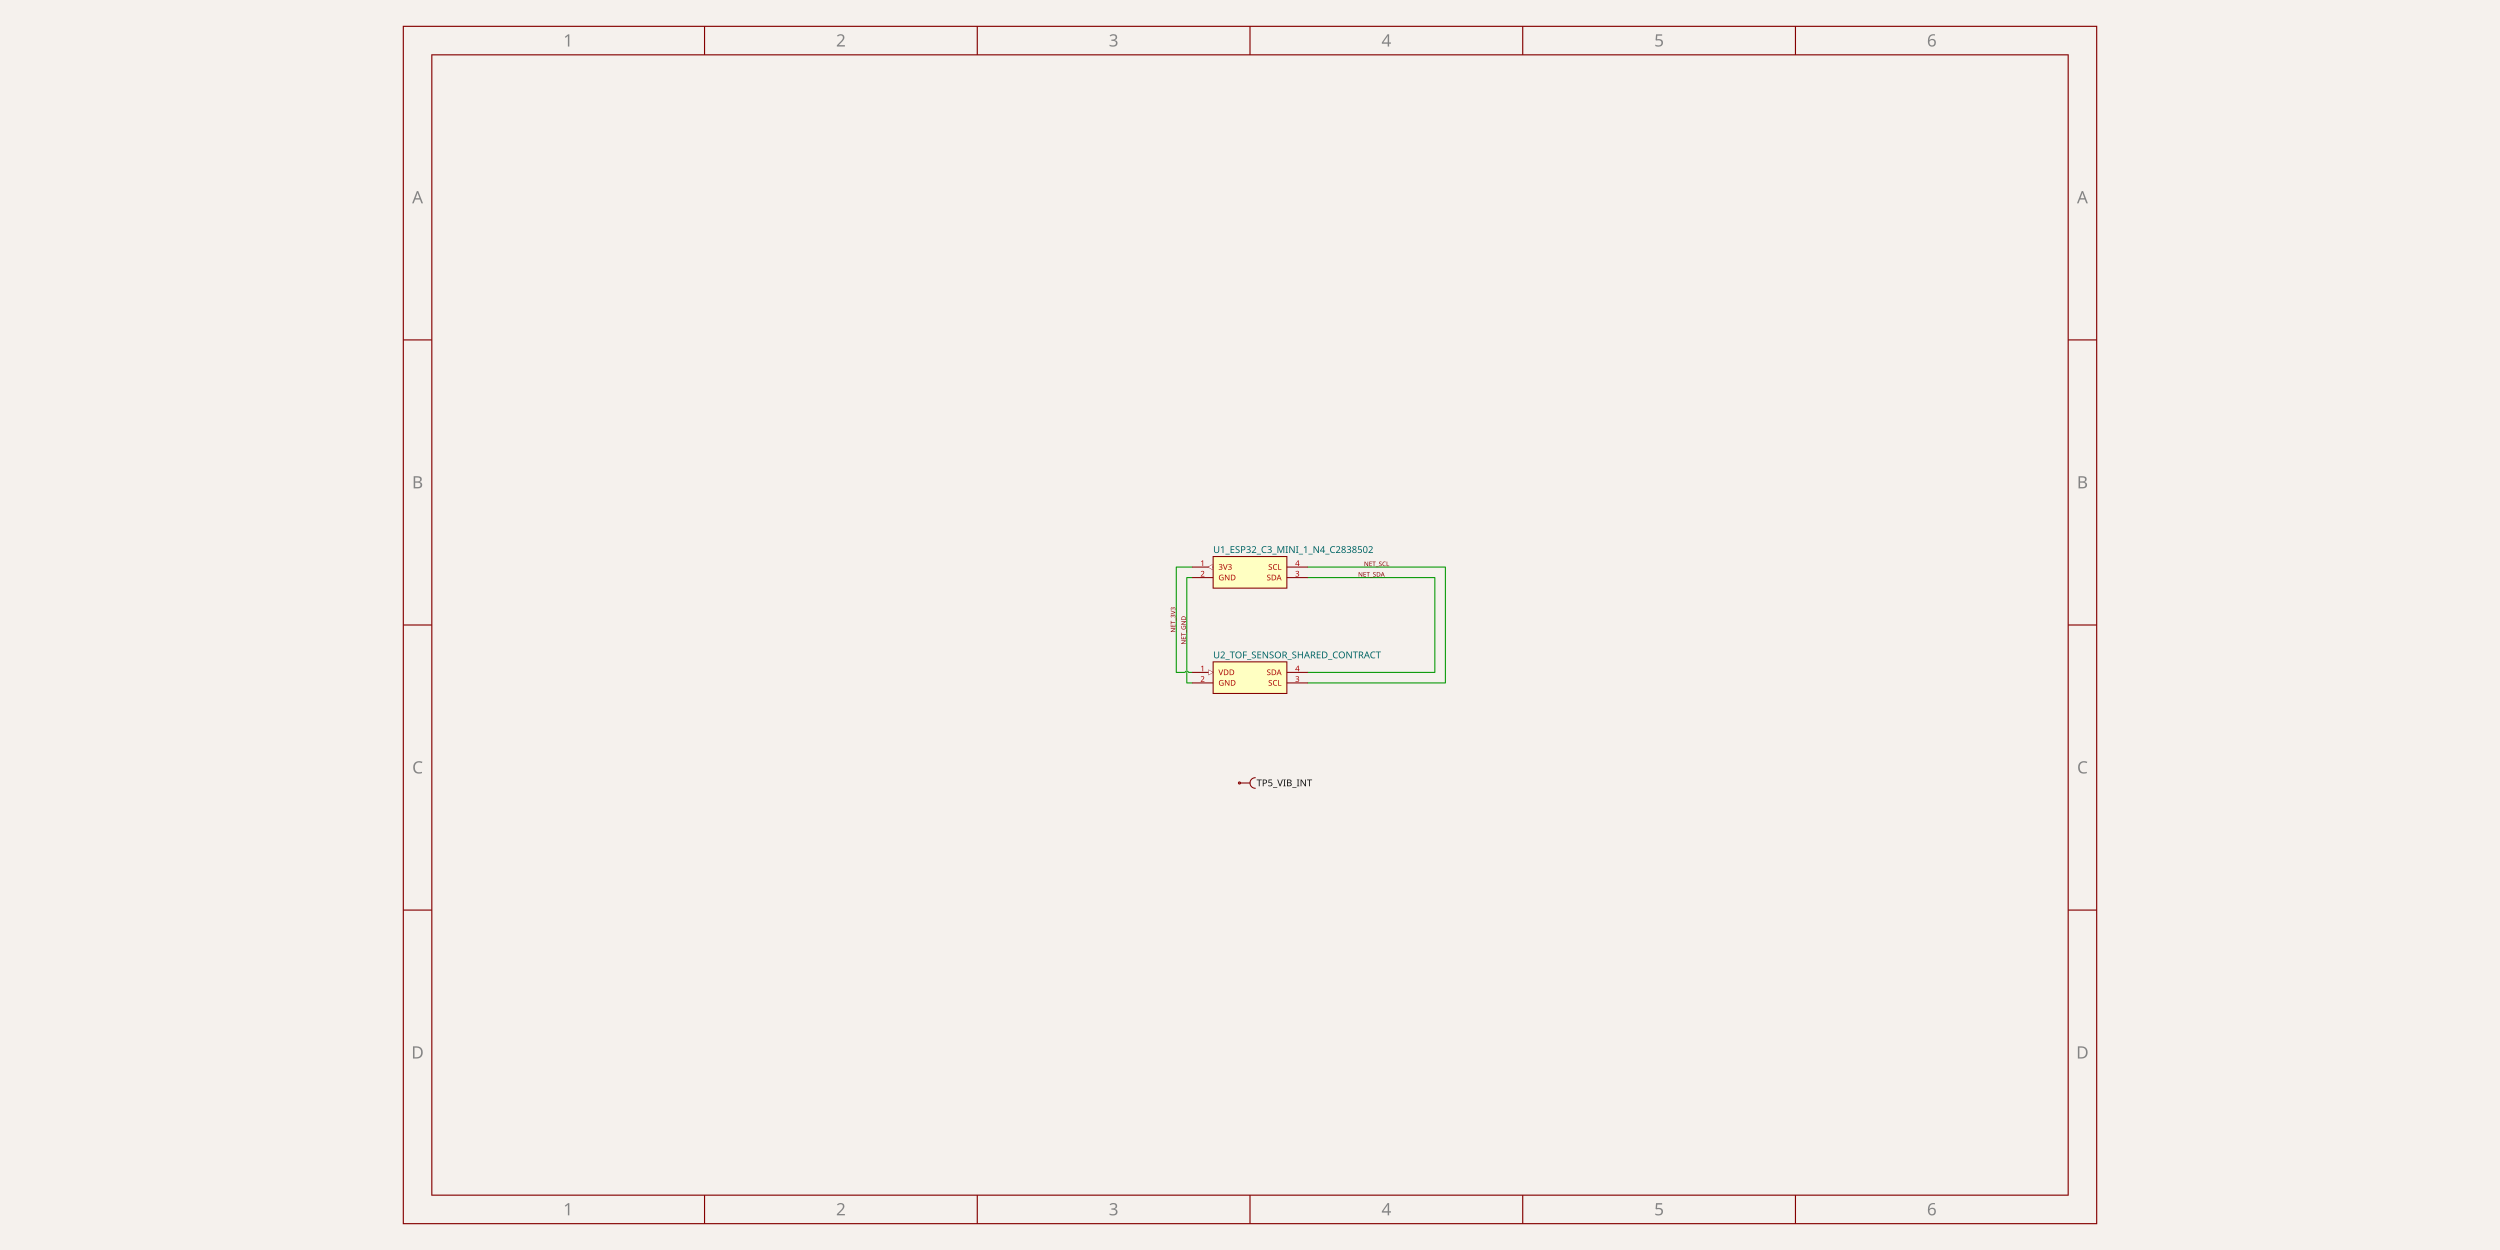
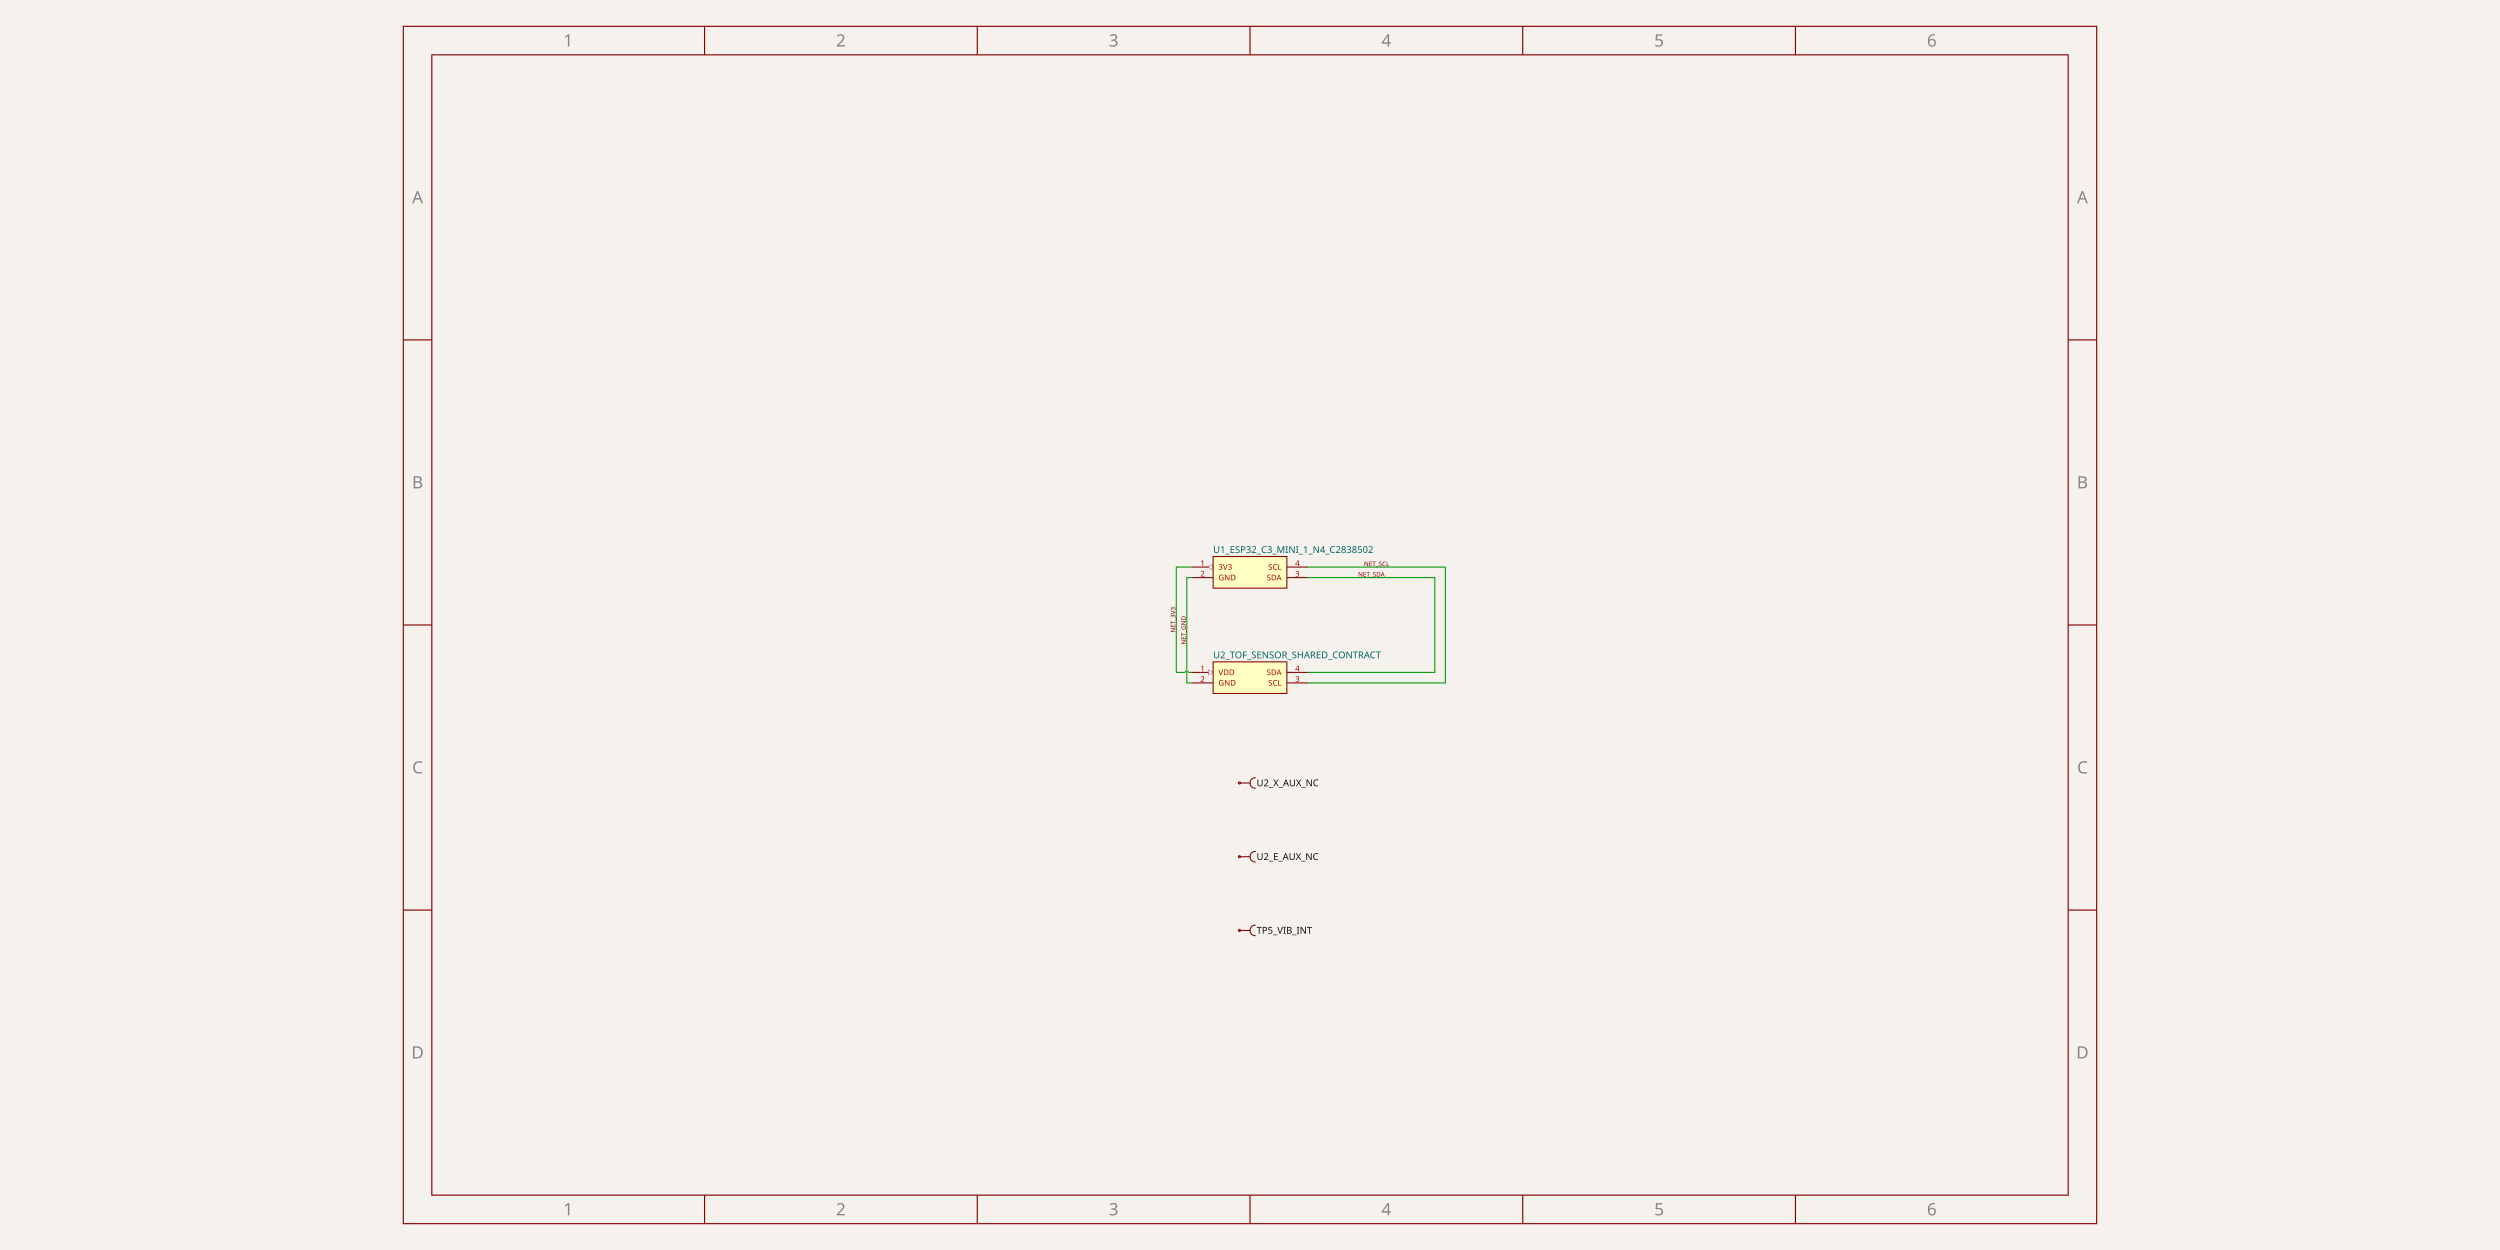
<svg xmlns="http://www.w3.org/2000/svg" class="tscircuit-schematic" width="1200" height="600" style="background-color: rgb(245, 241, 237)" data-real-to-screen-transform="matrix(25.2778238514,0,0,-25.2778238514,600,300)" data-software-used-string="@tscircuit/core@0.0.1816">
  <style>
              .boundary { fill: rgb(245, 241, 237); }
              .schematic-boundary { fill: none; stroke: #fff; }
              .component { fill: none; stroke: rgb(132, 0, 0); }
              .chip { fill: rgb(255, 255, 194); stroke: rgb(132, 0, 0); }
              .component-pin { fill: none; stroke: rgb(132, 0, 0); }
              .text { font-family: sans-serif; fill: rgb(0, 150, 0); }
              .pin-number { fill: rgb(169, 0, 0); }
              .port-label { fill: rgb(0, 100, 100); }
              .component-name { fill: rgb(0, 100, 100); }
              
            </style>
  <rect class="boundary" x="0" y="0" width="1200" height="600" />
  <g class="schematic-sheet" data-circuit-json-type="schematic_sheet" data-schematic-sheet-id="schematic_sheet_0">
    <rect class="sch-rect" x="193.589" y="12.639" width="812.821" height="574.722" fill="none" stroke="rgb(132, 0, 0)" stroke-width="0.547" data-schematic-rect-id="schematic_sheet_0_outer" />
    <rect class="sch-rect" x="207.273" y="26.323" width="785.454" height="547.354" fill="none" stroke="rgb(132, 0, 0)" stroke-width="0.547" data-schematic-rect-id="schematic_sheet_0_inner" />
    <line class="sch-line" x1="338.182" y1="12.639" x2="338.182" y2="26.323" stroke="rgb(132, 0, 0)" stroke-width="0.547" data-schematic-line-id="schematic_sheet_0_top_column_1" />
    <line class="sch-line" x1="338.182" y1="587.361" x2="338.182" y2="573.677" stroke="rgb(132, 0, 0)" stroke-width="0.547" data-schematic-line-id="schematic_sheet_0_bottom_column_1" />
    <line class="sch-line" x1="469.091" y1="12.639" x2="469.091" y2="26.323" stroke="rgb(132, 0, 0)" stroke-width="0.547" data-schematic-line-id="schematic_sheet_0_top_column_2" />
    <line class="sch-line" x1="469.091" y1="587.361" x2="469.091" y2="573.677" stroke="rgb(132, 0, 0)" stroke-width="0.547" data-schematic-line-id="schematic_sheet_0_bottom_column_2" />
    <line class="sch-line" x1="600" y1="12.639" x2="600" y2="26.323" stroke="rgb(132, 0, 0)" stroke-width="0.547" data-schematic-line-id="schematic_sheet_0_top_column_3" />
    <line class="sch-line" x1="600" y1="587.361" x2="600" y2="573.677" stroke="rgb(132, 0, 0)" stroke-width="0.547" data-schematic-line-id="schematic_sheet_0_bottom_column_3" />
    <line class="sch-line" x1="730.909" y1="12.639" x2="730.909" y2="26.323" stroke="rgb(132, 0, 0)" stroke-width="0.547" data-schematic-line-id="schematic_sheet_0_top_column_4" />
    <line class="sch-line" x1="730.909" y1="587.361" x2="730.909" y2="573.677" stroke="rgb(132, 0, 0)" stroke-width="0.547" data-schematic-line-id="schematic_sheet_0_bottom_column_4" />
    <line class="sch-line" x1="861.818" y1="12.639" x2="861.818" y2="26.323" stroke="rgb(132, 0, 0)" stroke-width="0.547" data-schematic-line-id="schematic_sheet_0_top_column_5" />
    <line class="sch-line" x1="861.818" y1="587.361" x2="861.818" y2="573.677" stroke="rgb(132, 0, 0)" stroke-width="0.547" data-schematic-line-id="schematic_sheet_0_bottom_column_5" />
    <line class="sch-line" x1="193.589" y1="436.839" x2="207.273" y2="436.839" stroke="rgb(132, 0, 0)" stroke-width="0.547" data-schematic-line-id="schematic_sheet_0_left_row_1" />
    <line class="sch-line" x1="1006.411" y1="436.839" x2="992.727" y2="436.839" stroke="rgb(132, 0, 0)" stroke-width="0.547" data-schematic-line-id="schematic_sheet_0_right_row_1" />
    <line class="sch-line" x1="193.589" y1="300" x2="207.273" y2="300" stroke="rgb(132, 0, 0)" stroke-width="0.547" data-schematic-line-id="schematic_sheet_0_left_row_2" />
    <line class="sch-line" x1="1006.411" y1="300" x2="992.727" y2="300" stroke="rgb(132, 0, 0)" stroke-width="0.547" data-schematic-line-id="schematic_sheet_0_right_row_2" />
    <line class="sch-line" x1="193.589" y1="163.161" x2="207.273" y2="163.161" stroke="rgb(132, 0, 0)" stroke-width="0.547" data-schematic-line-id="schematic_sheet_0_left_row_3" />
    <line class="sch-line" x1="1006.411" y1="163.161" x2="992.727" y2="163.161" stroke="rgb(132, 0, 0)" stroke-width="0.547" data-schematic-line-id="schematic_sheet_0_right_row_3" />
    <text class="sch-text" x="272.728" y="19.481" fill="rgb(132, 132, 132)" text-anchor="middle" dominant-baseline="middle" font-family="sans-serif" font-size="8.21px" transform="rotate(0, 272.7276, 19.48084)">1</text>
    <text class="sch-text" x="272.728" y="580.519" fill="rgb(132, 132, 132)" text-anchor="middle" dominant-baseline="middle" font-family="sans-serif" font-size="8.21px" transform="rotate(0, 272.7276, 580.5192)">1</text>
    <text class="sch-text" x="403.637" y="19.481" fill="rgb(132, 132, 132)" text-anchor="middle" dominant-baseline="middle" font-family="sans-serif" font-size="8.21px" transform="rotate(0, 403.6366, 19.48084)">2</text>
    <text class="sch-text" x="403.637" y="580.519" fill="rgb(132, 132, 132)" text-anchor="middle" dominant-baseline="middle" font-family="sans-serif" font-size="8.21px" transform="rotate(0, 403.6366, 580.5192)">2</text>
    <text class="sch-text" x="534.546" y="19.481" fill="rgb(132, 132, 132)" text-anchor="middle" dominant-baseline="middle" font-family="sans-serif" font-size="8.21px" transform="rotate(0, 534.5455, 19.48084)">3</text>
    <text class="sch-text" x="534.546" y="580.519" fill="rgb(132, 132, 132)" text-anchor="middle" dominant-baseline="middle" font-family="sans-serif" font-size="8.21px" transform="rotate(0, 534.5455, 580.5192)">3</text>
    <text class="sch-text" x="665.454" y="19.481" fill="rgb(132, 132, 132)" text-anchor="middle" dominant-baseline="middle" font-family="sans-serif" font-size="8.21px" transform="rotate(0, 665.4545, 19.48084)">4</text>
    <text class="sch-text" x="665.454" y="580.519" fill="rgb(132, 132, 132)" text-anchor="middle" dominant-baseline="middle" font-family="sans-serif" font-size="8.21px" transform="rotate(0, 665.4545, 580.5192)">4</text>
    <text class="sch-text" x="796.363" y="19.481" fill="rgb(132, 132, 132)" text-anchor="middle" dominant-baseline="middle" font-family="sans-serif" font-size="8.21px" transform="rotate(0, 796.3634, 19.48084)">5</text>
    <text class="sch-text" x="796.363" y="580.519" fill="rgb(132, 132, 132)" text-anchor="middle" dominant-baseline="middle" font-family="sans-serif" font-size="8.21px" transform="rotate(0, 796.3634, 580.5192)">5</text>
    <text class="sch-text" x="927.272" y="19.481" fill="rgb(132, 132, 132)" text-anchor="middle" dominant-baseline="middle" font-family="sans-serif" font-size="8.21px" transform="rotate(0, 927.2724, 19.48084)">6</text>
    <text class="sch-text" x="927.272" y="580.519" fill="rgb(132, 132, 132)" text-anchor="middle" dominant-baseline="middle" font-family="sans-serif" font-size="8.21px" transform="rotate(0, 927.2724, 580.5192)">6</text>
    <text class="sch-text" x="200.431" y="94.742" fill="rgb(132, 132, 132)" text-anchor="middle" dominant-baseline="middle" font-family="sans-serif" font-size="8.21px" transform="rotate(0, 200.4312, 94.74208)">A</text>
    <text class="sch-text" x="999.569" y="94.742" fill="rgb(132, 132, 132)" text-anchor="middle" dominant-baseline="middle" font-family="sans-serif" font-size="8.21px" transform="rotate(0, 999.5688, 94.74208)">A</text>
    <text class="sch-text" x="200.431" y="231.581" fill="rgb(132, 132, 132)" text-anchor="middle" dominant-baseline="middle" font-family="sans-serif" font-size="8.21px" transform="rotate(0, 200.4312, 231.5807)">B</text>
    <text class="sch-text" x="999.569" y="231.581" fill="rgb(132, 132, 132)" text-anchor="middle" dominant-baseline="middle" font-family="sans-serif" font-size="8.21px" transform="rotate(0, 999.5688, 231.5807)">B</text>
    <text class="sch-text" x="200.431" y="368.419" fill="rgb(132, 132, 132)" text-anchor="middle" dominant-baseline="middle" font-family="sans-serif" font-size="8.21px" transform="rotate(0, 200.4312, 368.4193)">C</text>
    <text class="sch-text" x="999.569" y="368.419" fill="rgb(132, 132, 132)" text-anchor="middle" dominant-baseline="middle" font-family="sans-serif" font-size="8.21px" transform="rotate(0, 999.5688, 368.4193)">C</text>
    <text class="sch-text" x="200.431" y="505.258" fill="rgb(132, 132, 132)" text-anchor="middle" dominant-baseline="middle" font-family="sans-serif" font-size="8.21px" transform="rotate(0, 200.4312, 505.2579)">D</text>
    <text class="sch-text" x="999.569" y="505.258" fill="rgb(132, 132, 132)" text-anchor="middle" dominant-baseline="middle" font-family="sans-serif" font-size="8.21px" transform="rotate(0, 999.5688, 505.2579)">D</text>
  </g>
  <g class="trace sch-trace" data-layer="base" data-circuit-json-type="schematic_trace" data-schematic-trace-id="schematic_trace_0" data-subcircuit-connectivity-map-key="E003_VARIANT_D_ESP32_WIRELESS_connectivity_net0">
    <path d="M 572.194 272.194 L 564.611 272.194 L 564.611 322.75 L 568.719 322.75M 570.615 322.75 L 572.194 322.75" class="trace-invisible-hover-outline sch-trace-hitbox" stroke="rgb(0, 150, 0)" fill="none" stroke-width="4.044px" stroke-linecap="round" opacity="0" stroke-linejoin="round" />
    <path class="sch-trace-path" d="M 572.194 272.194 L 564.611 272.194 L 564.611 322.75 L 568.719 322.75M 570.615 322.75 L 572.194 322.75" stroke="rgb(0, 150, 0)" fill="none" stroke-width="0.506px" stroke-linecap="round" stroke-linejoin="round" />
  </g>
  <g class="trace sch-trace" data-layer="base" data-circuit-json-type="schematic_trace" data-schematic-trace-id="schematic_trace_1" data-subcircuit-connectivity-map-key="E003_VARIANT_D_ESP32_WIRELESS_connectivity_net1">
    <path d="M 572.194 277.25 L 569.667 277.25 L 569.667 327.806 L 572.194 327.806" class="trace-invisible-hover-outline sch-trace-hitbox" stroke="rgb(0, 150, 0)" fill="none" stroke-width="4.044px" stroke-linecap="round" opacity="0" stroke-linejoin="round" />
    <path class="sch-trace-path" d="M 572.194 277.25 L 569.667 277.25 L 569.667 327.806 L 572.194 327.806" stroke="rgb(0, 150, 0)" fill="none" stroke-width="0.506px" stroke-linecap="round" stroke-linejoin="round" />
  </g>
  <g class="trace sch-trace" data-layer="base" data-circuit-json-type="schematic_trace" data-schematic-trace-id="schematic_trace_2" data-subcircuit-connectivity-map-key="E003_VARIANT_D_ESP32_WIRELESS_connectivity_net2">
    <path d="M 627.806 277.25 L 688.725 277.25 L 688.725 322.75 L 627.806 322.75" class="trace-invisible-hover-outline sch-trace-hitbox" stroke="rgb(0, 150, 0)" fill="none" stroke-width="4.044px" stroke-linecap="round" opacity="0" stroke-linejoin="round" />
    <path class="sch-trace-path" d="M 627.806 277.25 L 688.725 277.25 L 688.725 322.75 L 627.806 322.75" stroke="rgb(0, 150, 0)" fill="none" stroke-width="0.506px" stroke-linecap="round" stroke-linejoin="round" />
  </g>
  <g class="trace sch-trace" data-layer="base" data-circuit-json-type="schematic_trace" data-schematic-trace-id="schematic_trace_3" data-subcircuit-connectivity-map-key="E003_VARIANT_D_ESP32_WIRELESS_connectivity_net3">
    <path d="M 627.806 272.194 L 693.781 272.194 L 693.781 327.806 L 627.806 327.806" class="trace-invisible-hover-outline sch-trace-hitbox" stroke="rgb(0, 150, 0)" fill="none" stroke-width="4.044px" stroke-linecap="round" opacity="0" stroke-linejoin="round" />
    <path class="sch-trace-path" d="M 627.806 272.194 L 693.781 272.194 L 693.781 327.806 L 627.806 327.806" stroke="rgb(0, 150, 0)" fill="none" stroke-width="0.506px" stroke-linecap="round" stroke-linejoin="round" />
  </g>
  <g class="trace-overlays sch-trace-overlays" data-layer="overlay" data-circuit-json-type="schematic_trace" data-schematic-trace-id="schematic_trace_0" data-subcircuit-connectivity-map-key="E003_VARIANT_D_ESP32_WIRELESS_connectivity_net0">
    <path class="trace-crossing-outline sch-trace-crossing-outline" d="M 568.719 322.75 Q 569.667 321.423 570.615 322.75" stroke="rgb(245, 241, 237)" fill="none" stroke-width="0.758px" stroke-linecap="butt" />
    <path class="sch-trace-crossing-path" d="M 568.719 322.75 Q 569.667 321.423 570.615 322.75" stroke="rgb(0, 150, 0)" fill="none" stroke-width="0.506px" stroke-linecap="round" />
  </g>
  <g class="trace-overlays sch-trace-overlays" data-layer="overlay" data-circuit-json-type="schematic_trace" data-schematic-trace-id="schematic_trace_1" data-subcircuit-connectivity-map-key="E003_VARIANT_D_ESP32_WIRELESS_connectivity_net1" />
  <g class="trace-overlays sch-trace-overlays" data-layer="overlay" data-circuit-json-type="schematic_trace" data-schematic-trace-id="schematic_trace_2" data-subcircuit-connectivity-map-key="E003_VARIANT_D_ESP32_WIRELESS_connectivity_net2" />
  <g class="trace-overlays sch-trace-overlays" data-layer="overlay" data-circuit-json-type="schematic_trace" data-schematic-trace-id="schematic_trace_3" data-subcircuit-connectivity-map-key="E003_VARIANT_D_ESP32_WIRELESS_connectivity_net3" />
  <g class="sch-component" data-circuit-json-type="schematic_component" data-schematic-component-id="schematic_component_0" data-schematic-sheet-id="schematic_sheet_0">
    <rect class="component chip sch-component-body" x="582.306" y="267.139" width="35.389" height="15.167" stroke-width="0.506px" fill="rgb(255, 255, 194)" stroke="rgb(132, 0, 0)" />
    <rect class="component-overlay sch-component-overlay" x="582.306" y="267.139" width="35.389" height="15.167" fill="transparent" />
    <text class="sch-text" x="582.306" y="285.592" fill="#006464" text-anchor="start" dominant-baseline="middle" font-family="sans-serif" font-size="4.55px" transform="rotate(0, 582.3055, 285.5916)" />
    <text class="sch-text" x="582.306" y="263.853" fill="#006464" text-anchor="start" dominant-baseline="middle" font-family="sans-serif" font-size="4.55px" transform="rotate(0, 582.3055, 263.8527)">U1_ESP32_C3_MINI_1_N4_C2838502</text>
    <line class="component-pin sch-component-pin sch-port-line" x1="582.306" y1="272.194" x2="572.194" y2="272.194" stroke-width="0.506px" />
    <g class="sch-port" data-schematic-port-id="source_port_0">
      <rect x="571.689" y="271.689" width="1.011" height="1.011" opacity="0" />
    </g>
    <polygon points="579.778,272.194 581.967,270.931 581.967,273.458" fill="white" stroke="rgb(132, 0, 0)" stroke-width="0.169px" />
    <text class="pin-number sch-pin-number" x="577.25" y="271.689" style="font-family: sans-serif;" fill="rgb(169, 0, 0)" text-anchor="middle" dominant-baseline="auto" font-size="3.792px" transform="">1</text>
    <text class="pin-number sch-pin-label" x="584.833" y="272.194" style="font-family: sans-serif;" fill="rgb(169, 0, 0)" text-anchor="start" dominant-baseline="middle" font-size="3.792px" transform="">3V3</text>
    <line class="component-pin sch-component-pin sch-port-line" x1="582.306" y1="277.25" x2="572.194" y2="277.25" stroke-width="0.506px" />
    <g class="sch-port" data-schematic-port-id="source_port_1">
      <rect x="571.689" y="276.744" width="1.011" height="1.011" opacity="0" />
    </g>
    <text class="pin-number sch-pin-number" x="577.25" y="276.744" style="font-family: sans-serif;" fill="rgb(169, 0, 0)" text-anchor="middle" dominant-baseline="auto" font-size="3.792px" transform="">2</text>
    <text class="pin-number sch-pin-label" x="584.833" y="277.25" style="font-family: sans-serif;" fill="rgb(169, 0, 0)" text-anchor="start" dominant-baseline="middle" font-size="3.792px" transform="">GND</text>
    <line class="component-pin sch-component-pin sch-port-line" x1="617.694" y1="277.25" x2="627.806" y2="277.25" stroke-width="0.506px" />
    <g class="sch-port" data-schematic-port-id="source_port_2">
      <rect x="627.3" y="276.744" width="1.011" height="1.011" opacity="0" />
    </g>
    <text class="pin-number sch-pin-number" x="622.75" y="276.744" style="font-family: sans-serif;" fill="rgb(169, 0, 0)" text-anchor="middle" dominant-baseline="auto" font-size="3.792px" transform="">3</text>
    <text class="pin-number sch-pin-label" x="615.167" y="277.25" style="font-family: sans-serif;" fill="rgb(169, 0, 0)" text-anchor="end" dominant-baseline="middle" font-size="3.792px" transform="">SDA</text>
    <line class="component-pin sch-component-pin sch-port-line" x1="617.694" y1="272.194" x2="627.806" y2="272.194" stroke-width="0.506px" />
    <g class="sch-port" data-schematic-port-id="source_port_3">
      <rect x="627.3" y="271.689" width="1.011" height="1.011" opacity="0" />
    </g>
    <text class="pin-number sch-pin-number" x="622.75" y="271.689" style="font-family: sans-serif;" fill="rgb(169, 0, 0)" text-anchor="middle" dominant-baseline="auto" font-size="3.792px" transform="">4</text>
    <text class="pin-number sch-pin-label" x="615.167" y="272.194" style="font-family: sans-serif;" fill="rgb(169, 0, 0)" text-anchor="end" dominant-baseline="middle" font-size="3.792px" transform="">SCL</text>
  </g>
  <g class="sch-component" data-circuit-json-type="schematic_component" data-schematic-component-id="schematic_component_1" data-schematic-sheet-id="schematic_sheet_0">
    <rect class="component chip sch-component-body" x="582.306" y="317.694" width="35.389" height="15.167" stroke-width="0.506px" fill="rgb(255, 255, 194)" stroke="rgb(132, 0, 0)" />
    <rect class="component-overlay sch-component-overlay" x="582.306" y="317.694" width="35.389" height="15.167" fill="transparent" />
    <text class="sch-text" x="582.306" y="336.147" fill="#006464" text-anchor="start" dominant-baseline="middle" font-family="sans-serif" font-size="4.55px" transform="rotate(0, 582.3055, 336.1473)" />
    <text class="sch-text" x="582.306" y="314.408" fill="#006464" text-anchor="start" dominant-baseline="middle" font-family="sans-serif" font-size="4.55px" transform="rotate(0, 582.3055, 314.4084)">U2_TOF_SENSOR_SHARED_CONTRACT</text>
    <line class="component-pin sch-component-pin sch-port-line" x1="582.306" y1="322.75" x2="572.194" y2="322.75" stroke-width="0.506px" />
    <g class="sch-port" data-schematic-port-id="source_port_4">
      <rect x="571.689" y="322.244" width="1.011" height="1.011" opacity="0" />
    </g>
    <polygon points="582.306,322.75 580.116,324.014 580.116,321.486" fill="white" stroke="rgb(132, 0, 0)" stroke-width="0.169px" />
    <text class="pin-number sch-pin-number" x="577.25" y="322.244" style="font-family: sans-serif;" fill="rgb(169, 0, 0)" text-anchor="middle" dominant-baseline="auto" font-size="3.792px" transform="">1</text>
    <text class="pin-number sch-pin-label" x="584.833" y="322.75" style="font-family: sans-serif;" fill="rgb(169, 0, 0)" text-anchor="start" dominant-baseline="middle" font-size="3.792px" transform="">VDD</text>
    <line class="component-pin sch-component-pin sch-port-line" x1="582.306" y1="327.806" x2="572.194" y2="327.806" stroke-width="0.506px" />
    <g class="sch-port" data-schematic-port-id="source_port_5">
      <rect x="571.689" y="327.3" width="1.011" height="1.011" opacity="0" />
    </g>
    <text class="pin-number sch-pin-number" x="577.25" y="327.3" style="font-family: sans-serif;" fill="rgb(169, 0, 0)" text-anchor="middle" dominant-baseline="auto" font-size="3.792px" transform="">2</text>
    <text class="pin-number sch-pin-label" x="584.833" y="327.806" style="font-family: sans-serif;" fill="rgb(169, 0, 0)" text-anchor="start" dominant-baseline="middle" font-size="3.792px" transform="">GND</text>
    <line class="component-pin sch-component-pin sch-port-line" x1="617.694" y1="327.806" x2="627.806" y2="327.806" stroke-width="0.506px" />
    <g class="sch-port" data-schematic-port-id="source_port_6">
      <rect x="627.3" y="327.3" width="1.011" height="1.011" opacity="0" />
    </g>
    <text class="pin-number sch-pin-number" x="622.75" y="327.3" style="font-family: sans-serif;" fill="rgb(169, 0, 0)" text-anchor="middle" dominant-baseline="auto" font-size="3.792px" transform="">3</text>
    <text class="pin-number sch-pin-label" x="615.167" y="327.806" style="font-family: sans-serif;" fill="rgb(169, 0, 0)" text-anchor="end" dominant-baseline="middle" font-size="3.792px" transform="">SCL</text>
    <line class="component-pin sch-component-pin sch-port-line" x1="617.694" y1="322.75" x2="627.806" y2="322.75" stroke-width="0.506px" />
    <g class="sch-port" data-schematic-port-id="source_port_7">
      <rect x="627.3" y="322.244" width="1.011" height="1.011" opacity="0" />
    </g>
    <text class="pin-number sch-pin-number" x="622.75" y="322.244" style="font-family: sans-serif;" fill="rgb(169, 0, 0)" text-anchor="middle" dominant-baseline="auto" font-size="3.792px" transform="">4</text>
    <text class="pin-number sch-pin-label" x="615.167" y="322.75" style="font-family: sans-serif;" fill="rgb(169, 0, 0)" text-anchor="end" dominant-baseline="middle" font-size="3.792px" transform="">SDA</text>
  </g>
  <g class="sch-component" data-circuit-json-type="schematic_component" data-schematic-component-id="schematic_component_2" data-schematic-sheet-id="schematic_sheet_0">
    <rect class="component-overlay sch-component-overlay" x="594.944" y="373.306" width="7.583" height="5.056" fill="transparent" />
    <path class="sch-component-symbol-path" d="M 594.944 375.833 L 600 375.833" stroke="rgb(132, 0, 0)" fill="none" stroke-width="0.506px" stroke-linecap="round" />
    <path class="sch-component-symbol-path" d="M 602.528 373.306 L 602.272 373.319 L 602.019 373.357 L 601.771 373.422 L 601.531 373.511 L 601.301 373.623 L 601.084 373.759 L 600.881 373.915 L 600.696 374.092 L 600.529 374.286 L 600.383 374.496 L 600.258 374.72 L 600.157 374.956 L 600.081 375.2 L 600.029 375.451 L 600.003 375.705 L 600.003 375.962 L 600.029 376.216 L 600.081 376.467 L 600.157 376.711 L 600.258 376.947 L 600.383 377.171 L 600.529 377.381 L 600.696 377.575 L 600.881 377.751 L 601.084 377.908 L 601.301 378.044 L 601.531 378.156 L 601.771 378.245 L 602.019 378.31 L 602.272 378.348 L 602.528 378.361" stroke="rgb(132, 0, 0)" fill="none" stroke-width="0.506px" stroke-linecap="round" />
-     <text class="sch-component-name sch-component-text" x="603.16" y="375.833" stroke="rgb(245, 241, 237)" stroke-width="0.506px" paint-order="stroke" fill="rgb(15, 15, 15)" font-family="sans-serif" text-anchor="start" dominant-baseline="middle" font-size="4.55px">TP5_VIB_INT</text>
+     <text class="sch-component-name sch-component-text" x="603.16" y="375.833" stroke="rgb(245, 241, 237)" stroke-width="0.506px" paint-order="stroke" fill="rgb(15, 15, 15)" font-family="sans-serif" text-anchor="start" dominant-baseline="middle" font-size="4.55px">U2_X_AUX_NC</text>
    <circle class="component-pin sch-component-pin" cx="594.944" cy="375.833" r="0.506px" stroke-width="0.506px" fill="none" stroke="rgb(132, 0, 0)" />
+   </g>
+   <g class="sch-component" data-circuit-json-type="schematic_component" data-schematic-component-id="schematic_component_3" data-schematic-sheet-id="schematic_sheet_0">
+     <rect class="component-overlay sch-component-overlay" x="594.944" y="408.695" width="7.583" height="5.056" fill="transparent" />
+     <path class="sch-component-symbol-path" d="M 594.944 411.222 L 600 411.222" stroke="rgb(132, 0, 0)" fill="none" stroke-width="0.506px" stroke-linecap="round" />
+     <path class="sch-component-symbol-path" d="M 602.528 408.695 L 602.272 408.708 L 602.019 408.746 L 601.771 408.811 L 601.531 408.899 L 601.301 409.012 L 601.084 409.148 L 600.881 409.304 L 600.696 409.481 L 600.529 409.675 L 600.383 409.885 L 600.258 410.109 L 600.157 410.345 L 600.081 410.589 L 600.029 410.84 L 600.003 411.094 L 600.003 411.35 L 600.029 411.605 L 600.081 411.856 L 600.157 412.1 L 600.258 412.336 L 600.383 412.56 L 600.529 412.77 L 600.696 412.964 L 600.881 413.14 L 601.084 413.297 L 601.301 413.433 L 601.531 413.545 L 601.771 413.634 L 602.019 413.698 L 602.272 413.737 L 602.528 413.75" stroke="rgb(132, 0, 0)" fill="none" stroke-width="0.506px" stroke-linecap="round" />
+     <text class="sch-component-name sch-component-text" x="603.16" y="411.222" stroke="rgb(245, 241, 237)" stroke-width="0.506px" paint-order="stroke" fill="rgb(15, 15, 15)" font-family="sans-serif" text-anchor="start" dominant-baseline="middle" font-size="4.55px">U2_E_AUX_NC</text>
+     <circle class="component-pin sch-component-pin" cx="594.944" cy="411.222" r="0.506px" stroke-width="0.506px" fill="none" stroke="rgb(132, 0, 0)" />
+   </g>
+   <g class="sch-component" data-circuit-json-type="schematic_component" data-schematic-component-id="schematic_component_4" data-schematic-sheet-id="schematic_sheet_0">
+     <rect class="component-overlay sch-component-overlay" x="594.944" y="444.084" width="7.583" height="5.056" fill="transparent" />
+     <path class="sch-component-symbol-path" d="M 594.944 446.611 L 600 446.611" stroke="rgb(132, 0, 0)" fill="none" stroke-width="0.506px" stroke-linecap="round" />
+     <path class="sch-component-symbol-path" d="M 602.528 444.084 L 602.272 444.097 L 602.019 444.135 L 601.771 444.2 L 601.531 444.288 L 601.301 444.401 L 601.084 444.537 L 600.881 444.693 L 600.696 444.87 L 600.529 445.064 L 600.383 445.274 L 600.258 445.498 L 600.157 445.733 L 600.081 445.978 L 600.029 446.229 L 600.003 446.483 L 600.003 446.739 L 600.029 446.994 L 600.081 447.245 L 600.157 447.489 L 600.258 447.725 L 600.383 447.948 L 600.529 448.159 L 600.696 448.353 L 600.881 448.529 L 601.084 448.686 L 601.301 448.822 L 601.531 448.934 L 601.771 449.023 L 602.019 449.087 L 602.272 449.126 L 602.528 449.139" stroke="rgb(132, 0, 0)" fill="none" stroke-width="0.506px" stroke-linecap="round" />
+     <text class="sch-component-name sch-component-text" x="603.16" y="446.611" stroke="rgb(245, 241, 237)" stroke-width="0.506px" paint-order="stroke" fill="rgb(15, 15, 15)" font-family="sans-serif" text-anchor="start" dominant-baseline="middle" font-size="4.55px">TP5_VIB_INT</text>
+     <circle class="component-pin sch-component-pin" cx="594.944" cy="446.611" r="0.506px" stroke-width="0.506px" fill="none" stroke="rgb(132, 0, 0)" />
  </g>
  <g class="schematic-port-hover sch-port-hover" data-schematic-port-id="source_port_0" data-schematic-sheet-id="schematic_sheet_0">
    <circle cx="572.194" cy="272.194" r="1.011" fill="red" opacity="0" />
  </g>
  <g class="schematic-port-hover sch-port-hover" data-schematic-port-id="source_port_1" data-schematic-sheet-id="schematic_sheet_0">
    <circle cx="572.194" cy="277.25" r="1.011" fill="red" opacity="0" />
  </g>
  <g class="schematic-port-hover sch-port-hover" data-schematic-port-id="source_port_2" data-schematic-sheet-id="schematic_sheet_0">
    <circle cx="627.806" cy="277.25" r="1.011" fill="red" opacity="0" />
  </g>
  <g class="schematic-port-hover sch-port-hover" data-schematic-port-id="source_port_3" data-schematic-sheet-id="schematic_sheet_0">
    <circle cx="627.806" cy="272.194" r="1.011" fill="red" opacity="0" />
  </g>
  <g class="schematic-port-hover sch-port-hover" data-schematic-port-id="source_port_4" data-schematic-sheet-id="schematic_sheet_0">
    <circle cx="572.194" cy="322.75" r="1.011" fill="red" opacity="0" />
  </g>
  <g class="schematic-port-hover sch-port-hover" data-schematic-port-id="source_port_5" data-schematic-sheet-id="schematic_sheet_0">
    <circle cx="572.194" cy="327.806" r="1.011" fill="red" opacity="0" />
  </g>
  <g class="schematic-port-hover sch-port-hover" data-schematic-port-id="source_port_6" data-schematic-sheet-id="schematic_sheet_0">
    <circle cx="627.806" cy="327.806" r="1.011" fill="red" opacity="0" />
  </g>
  <g class="schematic-port-hover sch-port-hover" data-schematic-port-id="source_port_7" data-schematic-sheet-id="schematic_sheet_0">
    <circle cx="627.806" cy="322.75" r="1.011" fill="red" opacity="0" />
  </g>
  <g class="schematic-port-hover sch-port-hover" data-schematic-port-id="source_port_8" data-schematic-sheet-id="schematic_sheet_0">
    <circle cx="594.944" cy="375.833" r="1.011" fill="red" opacity="0" />
  </g>
+   <g class="schematic-port-hover sch-port-hover" data-schematic-port-id="source_port_9" data-schematic-sheet-id="schematic_sheet_0">
+     <circle cx="594.944" cy="411.222" r="1.011" fill="red" opacity="0" />
+   </g>
+   <g class="schematic-port-hover sch-port-hover" data-schematic-port-id="source_port_10" data-schematic-sheet-id="schematic_sheet_0">
+     <circle cx="594.944" cy="446.611" r="1.011" fill="red" opacity="0" />
+   </g>
  <text class="sch-text" x="563.094" y="297.472" fill="rgb(132, 0, 0)" text-anchor="middle" dominant-baseline="middle" font-family="sans-serif" font-size="3.033px" transform="rotate(-90, 563.0944, 297.4722)">NET_3V3</text>
  <text class="sch-text" x="568.15" y="302.528" fill="rgb(132, 0, 0)" text-anchor="middle" dominant-baseline="middle" font-family="sans-serif" font-size="3.033px" transform="rotate(-90, 568.1499, 302.5278)">NET_GND</text>
  <text class="sch-text" x="658.265" y="275.733" fill="rgb(132, 0, 0)" text-anchor="middle" dominant-baseline="middle" font-family="sans-serif" font-size="3.033px" transform="rotate(0, 658.2654, 275.7333)">NET_SDA</text>
  <text class="sch-text" x="660.793" y="270.678" fill="rgb(132, 0, 0)" text-anchor="middle" dominant-baseline="middle" font-family="sans-serif" font-size="3.033px" transform="rotate(0, 660.7932, 270.6777)">NET_SCL</text>
</svg>
